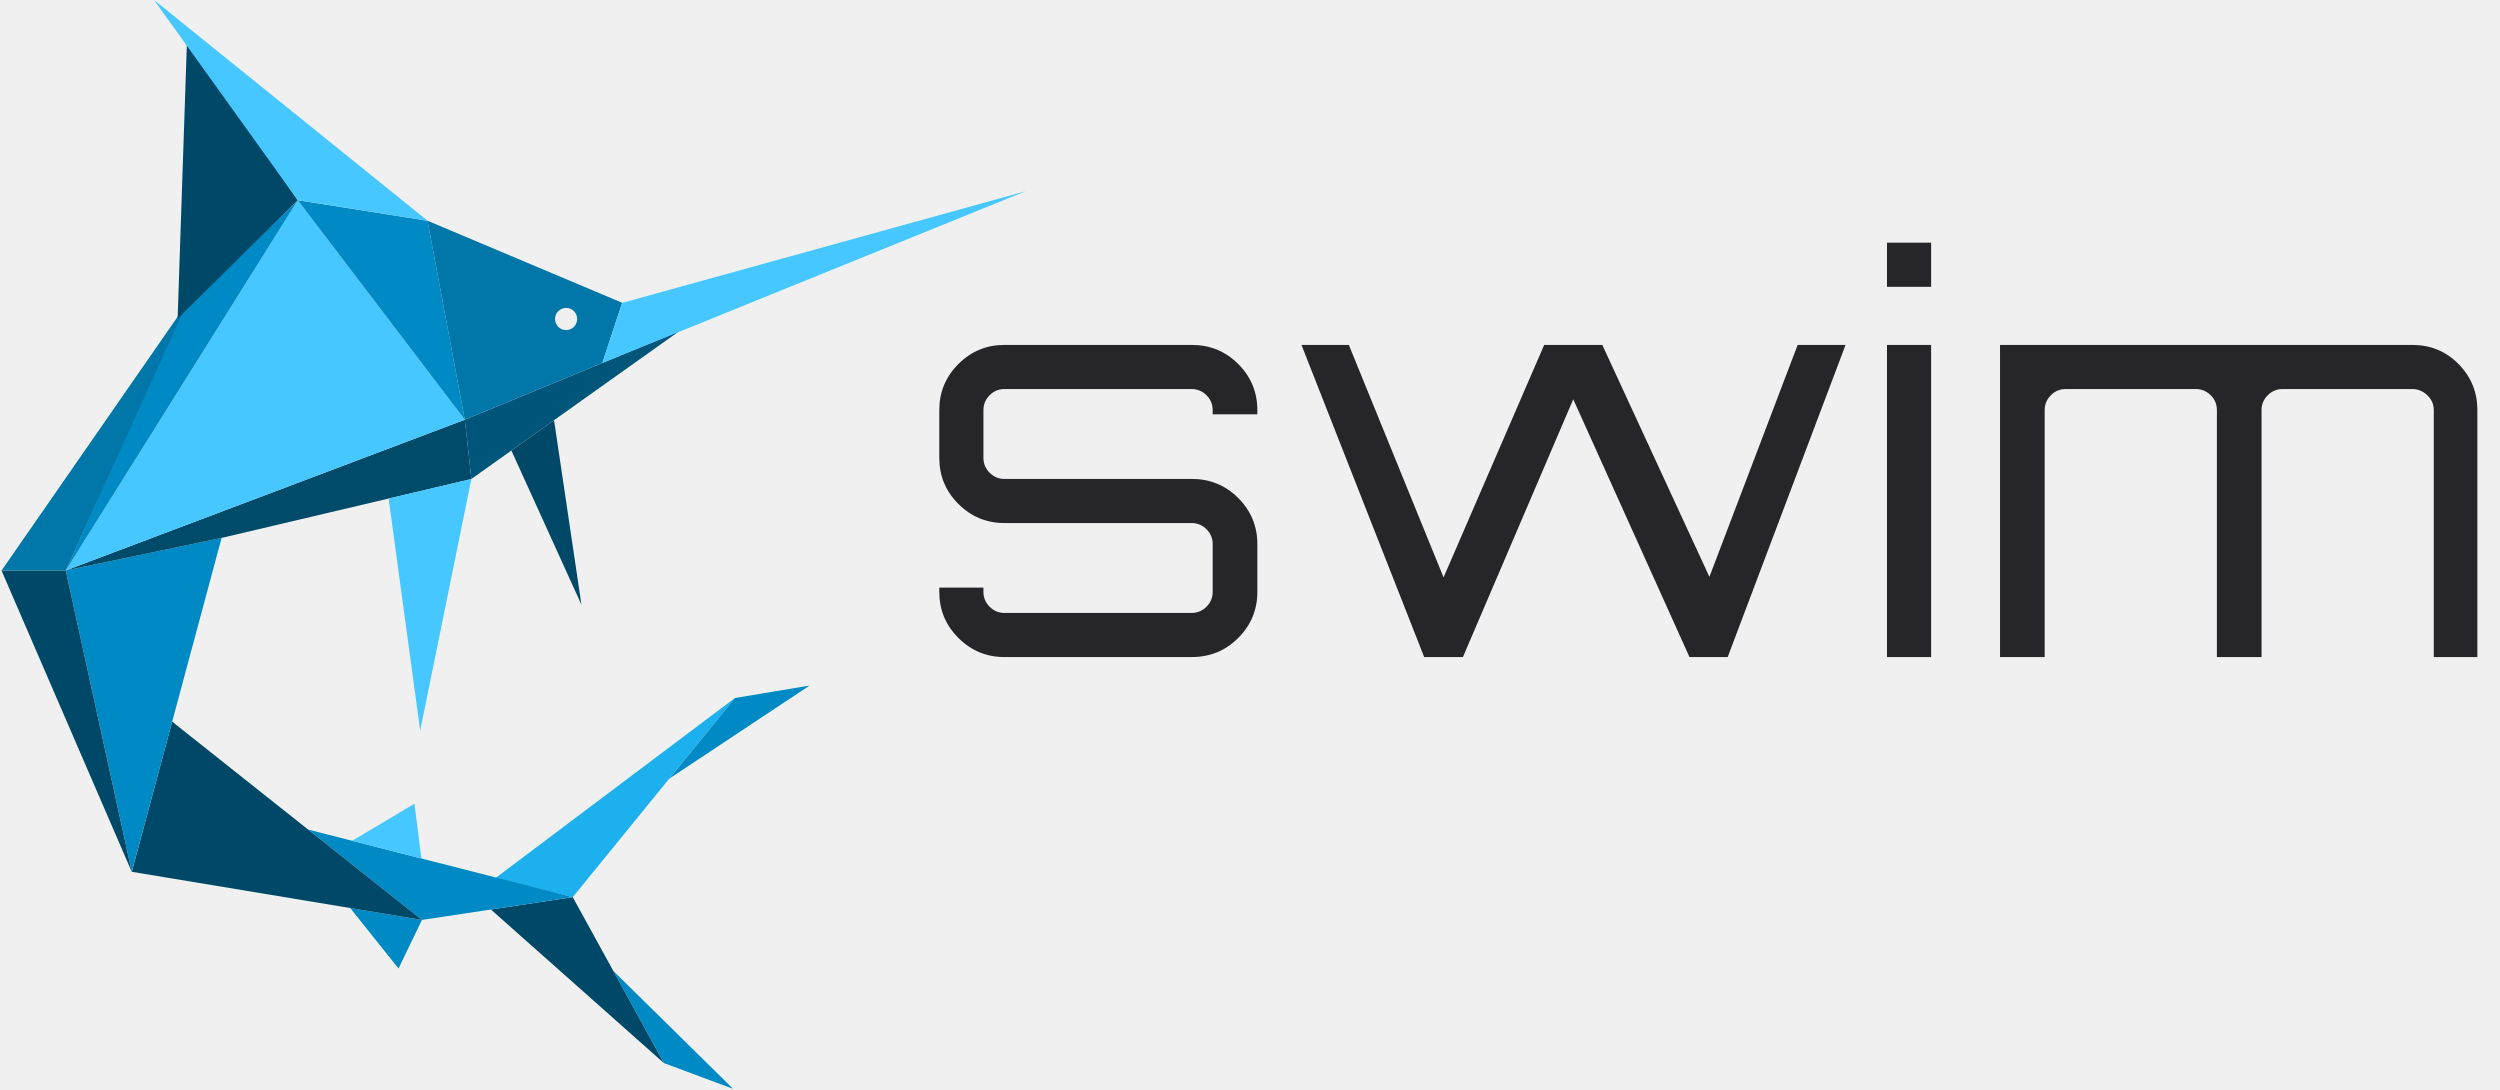
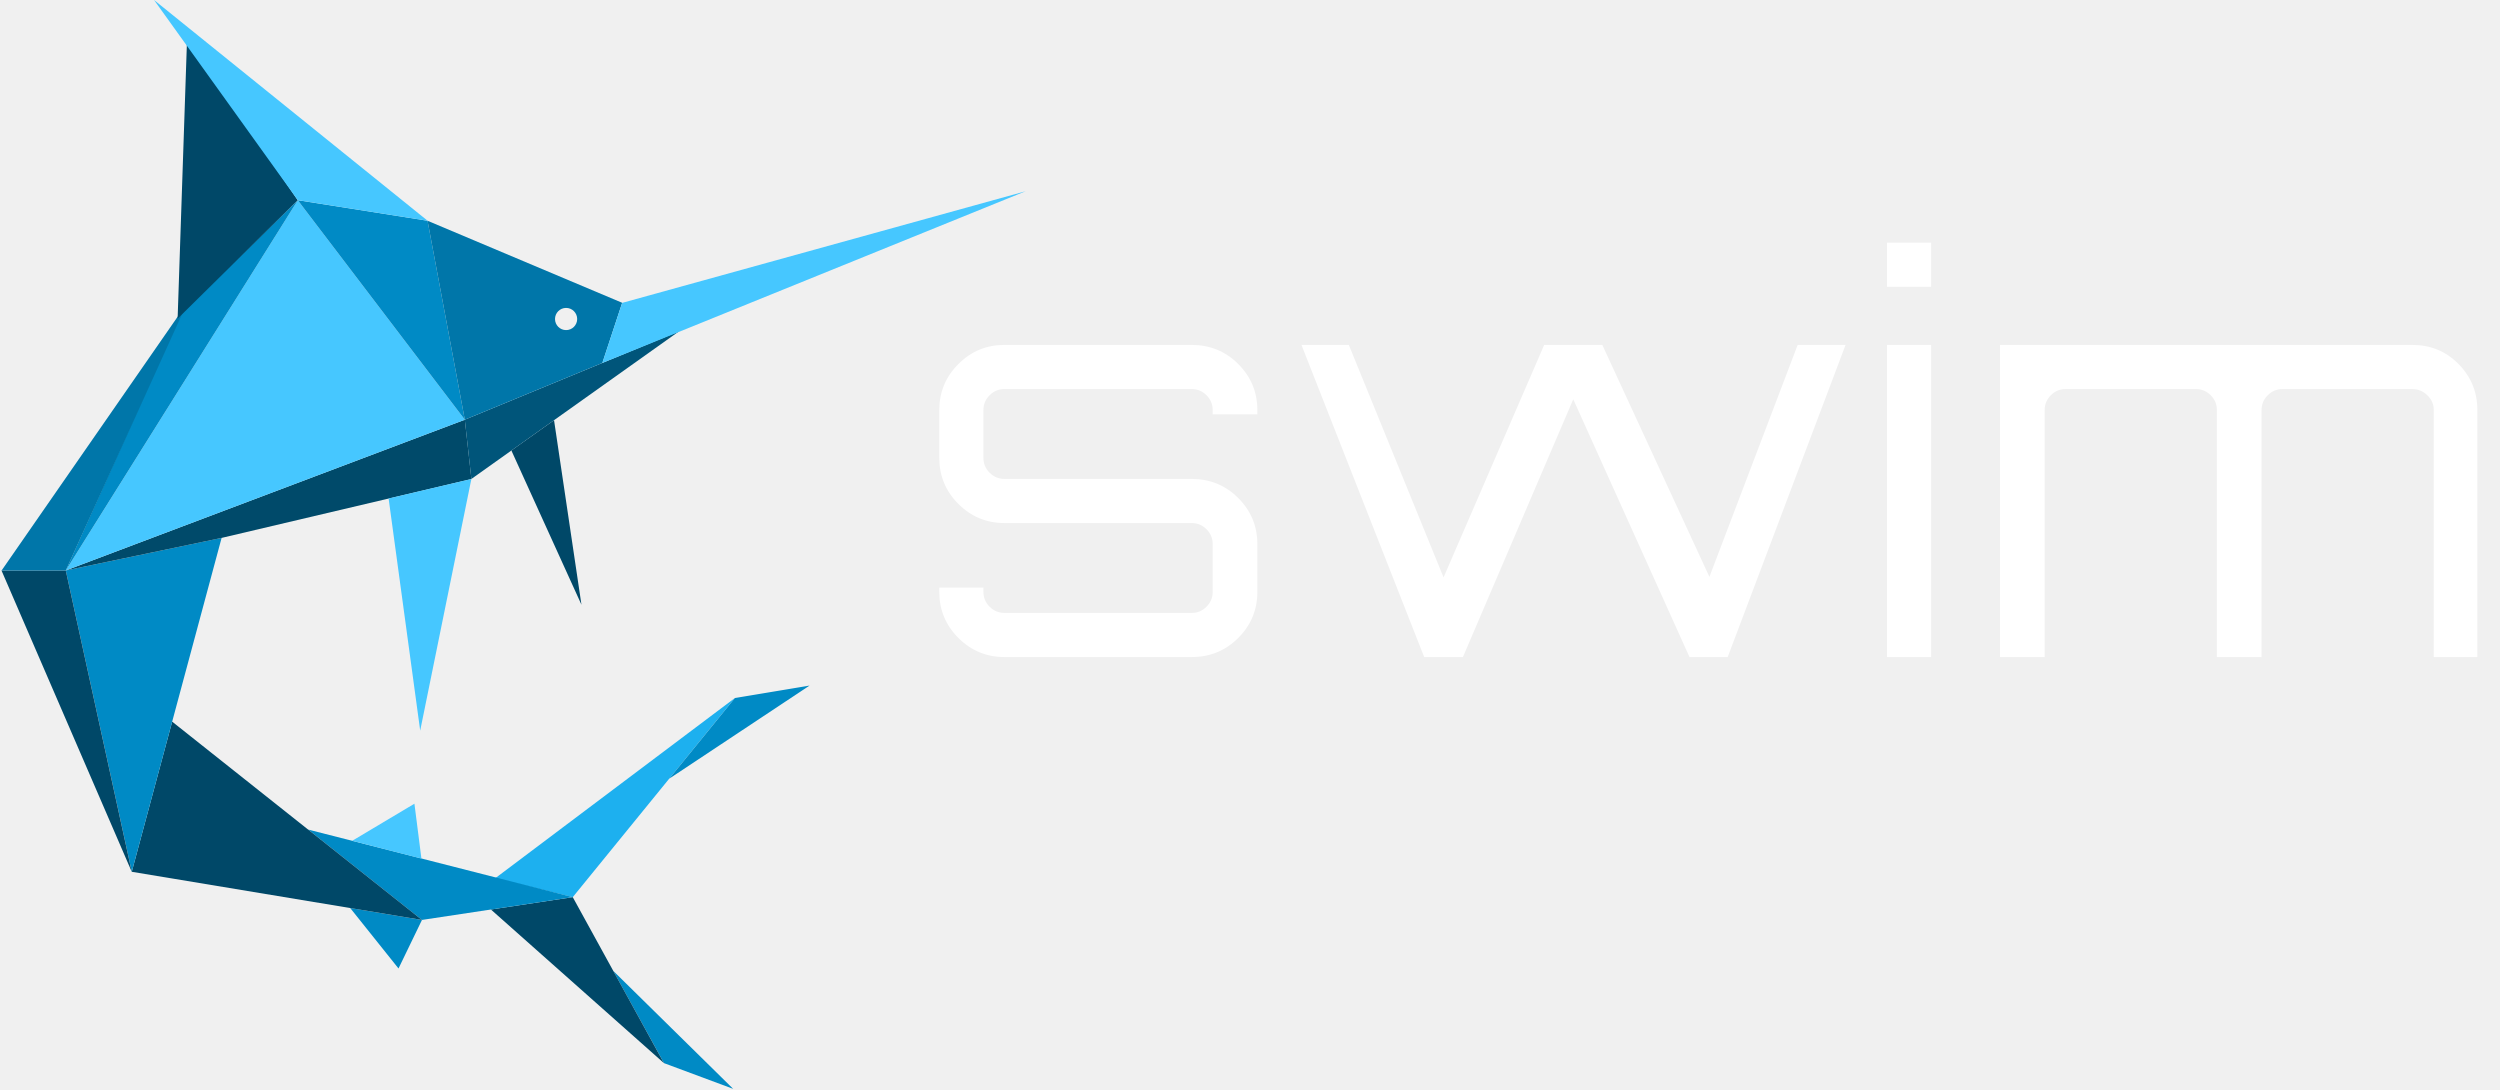
<svg xmlns="http://www.w3.org/2000/svg" width="156px" height="68px" viewBox="0 0 156 68" version="1.1">
-   <path fill="#25252a" d="M78.458,25.586 L78.458,25.855 L75.671,25.855 L75.671,25.586 C75.671,25.228 75.542,24.92 75.285,24.663 C75.028,24.405 74.72,24.277 74.362,24.277 L62.675,24.277 C62.317,24.277 62.009,24.405 61.752,24.663 C61.494,24.92 61.366,25.228 61.366,25.586 L61.366,28.575 C61.366,28.933 61.494,29.241 61.752,29.498 C62.009,29.756 62.317,29.885 62.675,29.885 L74.362,29.885 C75.503,29.885 76.472,30.282 77.266,31.077 C78.061,31.872 78.458,32.829 78.458,33.948 L78.458,36.937 C78.458,38.056 78.061,39.013 77.266,39.808 C76.472,40.603 75.503,41 74.362,41 L62.675,41 C61.556,41 60.599,40.603 59.804,39.808 C59.009,39.013 58.612,38.056 58.612,36.937 L58.612,36.668 L61.366,36.668 L61.366,36.937 C61.366,37.295 61.494,37.603 61.752,37.86 C62.009,38.118 62.317,38.246 62.675,38.246 L74.362,38.246 C74.72,38.246 75.028,38.118 75.285,37.86 C75.542,37.603 75.671,37.295 75.671,36.937 L75.671,33.948 C75.671,33.59 75.542,33.282 75.285,33.024 C75.028,32.767 74.72,32.638 74.362,32.638 L62.675,32.638 C61.556,32.638 60.599,32.241 59.804,31.446 C59.009,30.651 58.612,29.694 58.612,28.575 L58.612,25.586 C58.612,24.467 59.009,23.51 59.804,22.715 C60.599,21.92 61.556,21.523 62.675,21.523 L74.362,21.523 C75.503,21.523 76.472,21.92 77.266,22.715 C78.061,23.51 78.458,24.467 78.458,25.586 Z M112.174,21.523 L115.163,21.523 L107.808,41 L105.424,41 L98.171,24.915 L91.286,41 L88.869,41 L81.212,21.523 L84.167,21.523 L90.078,36.03 L96.357,21.523 L99.984,21.523 L106.667,35.996 L112.174,21.523 Z M117.748,41 L117.748,21.523 L120.502,21.523 L120.502,41 L117.748,41 Z M117.748,15.142 L120.502,15.142 L120.502,17.896 L117.748,17.896 L117.748,15.142 Z M150.524,21.523 C151.666,21.523 152.628,21.92 153.412,22.715 C154.195,23.51 154.587,24.467 154.587,25.586 L154.587,41 L151.867,41 L151.867,25.586 C151.867,25.228 151.733,24.92 151.464,24.663 C151.195,24.405 150.882,24.277 150.524,24.277 L142.431,24.277 C142.072,24.277 141.765,24.405 141.507,24.663 C141.25,24.92 141.121,25.228 141.121,25.586 L141.121,41 L138.334,41 L138.334,25.586 C138.334,25.228 138.205,24.92 137.948,24.663 C137.69,24.405 137.382,24.277 137.024,24.277 L128.897,24.277 C128.539,24.277 128.231,24.405 127.974,24.663 C127.717,24.92 127.588,25.228 127.588,25.586 L127.588,41 L124.801,41 L124.801,21.523 L150.524,21.523 Z" />
+   <path fill="#ffffff" d="M78.458,25.586 L78.458,25.855 L75.671,25.855 L75.671,25.586 C75.671,25.228 75.542,24.92 75.285,24.663 C75.028,24.405 74.72,24.277 74.362,24.277 L62.675,24.277 C62.317,24.277 62.009,24.405 61.752,24.663 C61.494,24.92 61.366,25.228 61.366,25.586 L61.366,28.575 C61.366,28.933 61.494,29.241 61.752,29.498 C62.009,29.756 62.317,29.885 62.675,29.885 L74.362,29.885 C75.503,29.885 76.472,30.282 77.266,31.077 C78.061,31.872 78.458,32.829 78.458,33.948 L78.458,36.937 C78.458,38.056 78.061,39.013 77.266,39.808 C76.472,40.603 75.503,41 74.362,41 L62.675,41 C61.556,41 60.599,40.603 59.804,39.808 C59.009,39.013 58.612,38.056 58.612,36.937 L58.612,36.668 L61.366,36.668 L61.366,36.937 C61.366,37.295 61.494,37.603 61.752,37.86 C62.009,38.118 62.317,38.246 62.675,38.246 L74.362,38.246 C74.72,38.246 75.028,38.118 75.285,37.86 C75.542,37.603 75.671,37.295 75.671,36.937 L75.671,33.948 C75.671,33.59 75.542,33.282 75.285,33.024 C75.028,32.767 74.72,32.638 74.362,32.638 L62.675,32.638 C61.556,32.638 60.599,32.241 59.804,31.446 C59.009,30.651 58.612,29.694 58.612,28.575 L58.612,25.586 C58.612,24.467 59.009,23.51 59.804,22.715 C60.599,21.92 61.556,21.523 62.675,21.523 L74.362,21.523 C75.503,21.523 76.472,21.92 77.266,22.715 C78.061,23.51 78.458,24.467 78.458,25.586 Z M112.174,21.523 L115.163,21.523 L107.808,41 L105.424,41 L98.171,24.915 L91.286,41 L88.869,41 L81.212,21.523 L84.167,21.523 L90.078,36.03 L96.357,21.523 L99.984,21.523 L106.667,35.996 L112.174,21.523 Z M117.748,41 L117.748,21.523 L120.502,21.523 L120.502,41 L117.748,41 Z M117.748,15.142 L120.502,15.142 L120.502,17.896 L117.748,17.896 L117.748,15.142 Z M150.524,21.523 C151.666,21.523 152.628,21.92 153.412,22.715 C154.195,23.51 154.587,24.467 154.587,25.586 L154.587,41 L151.867,41 L151.867,25.586 C151.867,25.228 151.733,24.92 151.464,24.663 C151.195,24.405 150.882,24.277 150.524,24.277 L142.431,24.277 C142.072,24.277 141.765,24.405 141.507,24.663 C141.25,24.92 141.121,25.228 141.121,25.586 L141.121,41 L138.334,41 L138.334,25.586 C138.334,25.228 138.205,24.92 137.948,24.663 C137.69,24.405 137.382,24.277 137.024,24.277 L128.897,24.277 C128.539,24.277 128.231,24.405 127.974,24.663 C127.717,24.92 127.588,25.228 127.588,25.586 L127.588,41 L124.801,41 L124.801,21.523 L150.524,21.523 Z" />
  <polygon fill="#008ac5" points="38.262 60.577 45.75 67.945 41.434 66.34" />
  <polygon fill="#004868" points="30.632 56.753 35.74 55.982 41.43 66.339" />
  <polygon fill="#1db0ef" points="45.858 43.555 35.74 55.981 30.895 54.807" />
  <polygon fill="#008ac5" points="45.86 43.555 41.76 48.59 50.517 42.779" />
  <polygon fill="#008ac5" points="26.327 57.404 35.74 55.981 19.225 51.764" />
  <polygon fill="#008ac5" points="21.852 56.661 26.33 57.406 24.867 60.433" />
  <polygon fill="#46c7ff" points="25.86 50.151 21.975 52.467 26.297 53.577" />
  <polygon fill="#004868" points="8.223 54.4 26.33 57.405 10.743 45.031" />
  <polygon fill="#008ac5" points="13.829 33.563 4.104 35.597 8.223 54.4" />
  <polygon fill="#004868" points="8.221 54.401 0.094 35.601 4.104 35.601" />
  <polygon fill="#004a6a" points="29.005 26.191 29.416 29.891 13.829 33.565 4.104 35.597" />
  <polygon fill="#46c7ff" points="29.006 26.191 4.104 35.597 18.581 12.493" />
  <polygon fill="#008ac5" points="11.279 19.595 18.583 12.493 4.104 35.597" />
  <polygon fill="#0076a9" points="0.098 35.601 11.672 18.916 4.104 35.601" />
  <polygon fill="#46c7ff" points="24.249 31.106 29.414 29.888 26.22 45.592" />
  <polygon fill="#004868" points="34.572 26.22 36.283 37.735 31.91 28.111" />
  <polygon fill="#00557a" points="29.003 26.188 42.371 20.674 29.414 29.888" />
  <polygon fill="#008ac5" points="26.68 13.775 29.006 26.191 18.581 12.493" />
  <polygon fill="#004868" points="11.672 2.425 18.578 12.493 11.083 19.886" />
  <polygon fill="#46c7ff" points="9.612 0 26.683 13.775 18.579 12.491" />
  <path fill="#0076a9" d="M26.678,13.775 L38.823,18.894 L37.587,22.648 L29.004,26.188 L26.678,13.775 Z M35.324,20.598 C35.707,20.598 36.016,20.288 36.016,19.906 C36.016,19.524 35.707,19.214 35.324,19.214 C34.942,19.214 34.633,19.524 34.633,19.906 C34.633,20.288 34.942,20.598 35.324,20.598 Z" />
  <polygon fill="#46c7ff" points="38.823 18.9 64.001 11.932 37.586 22.648" />
</svg>
